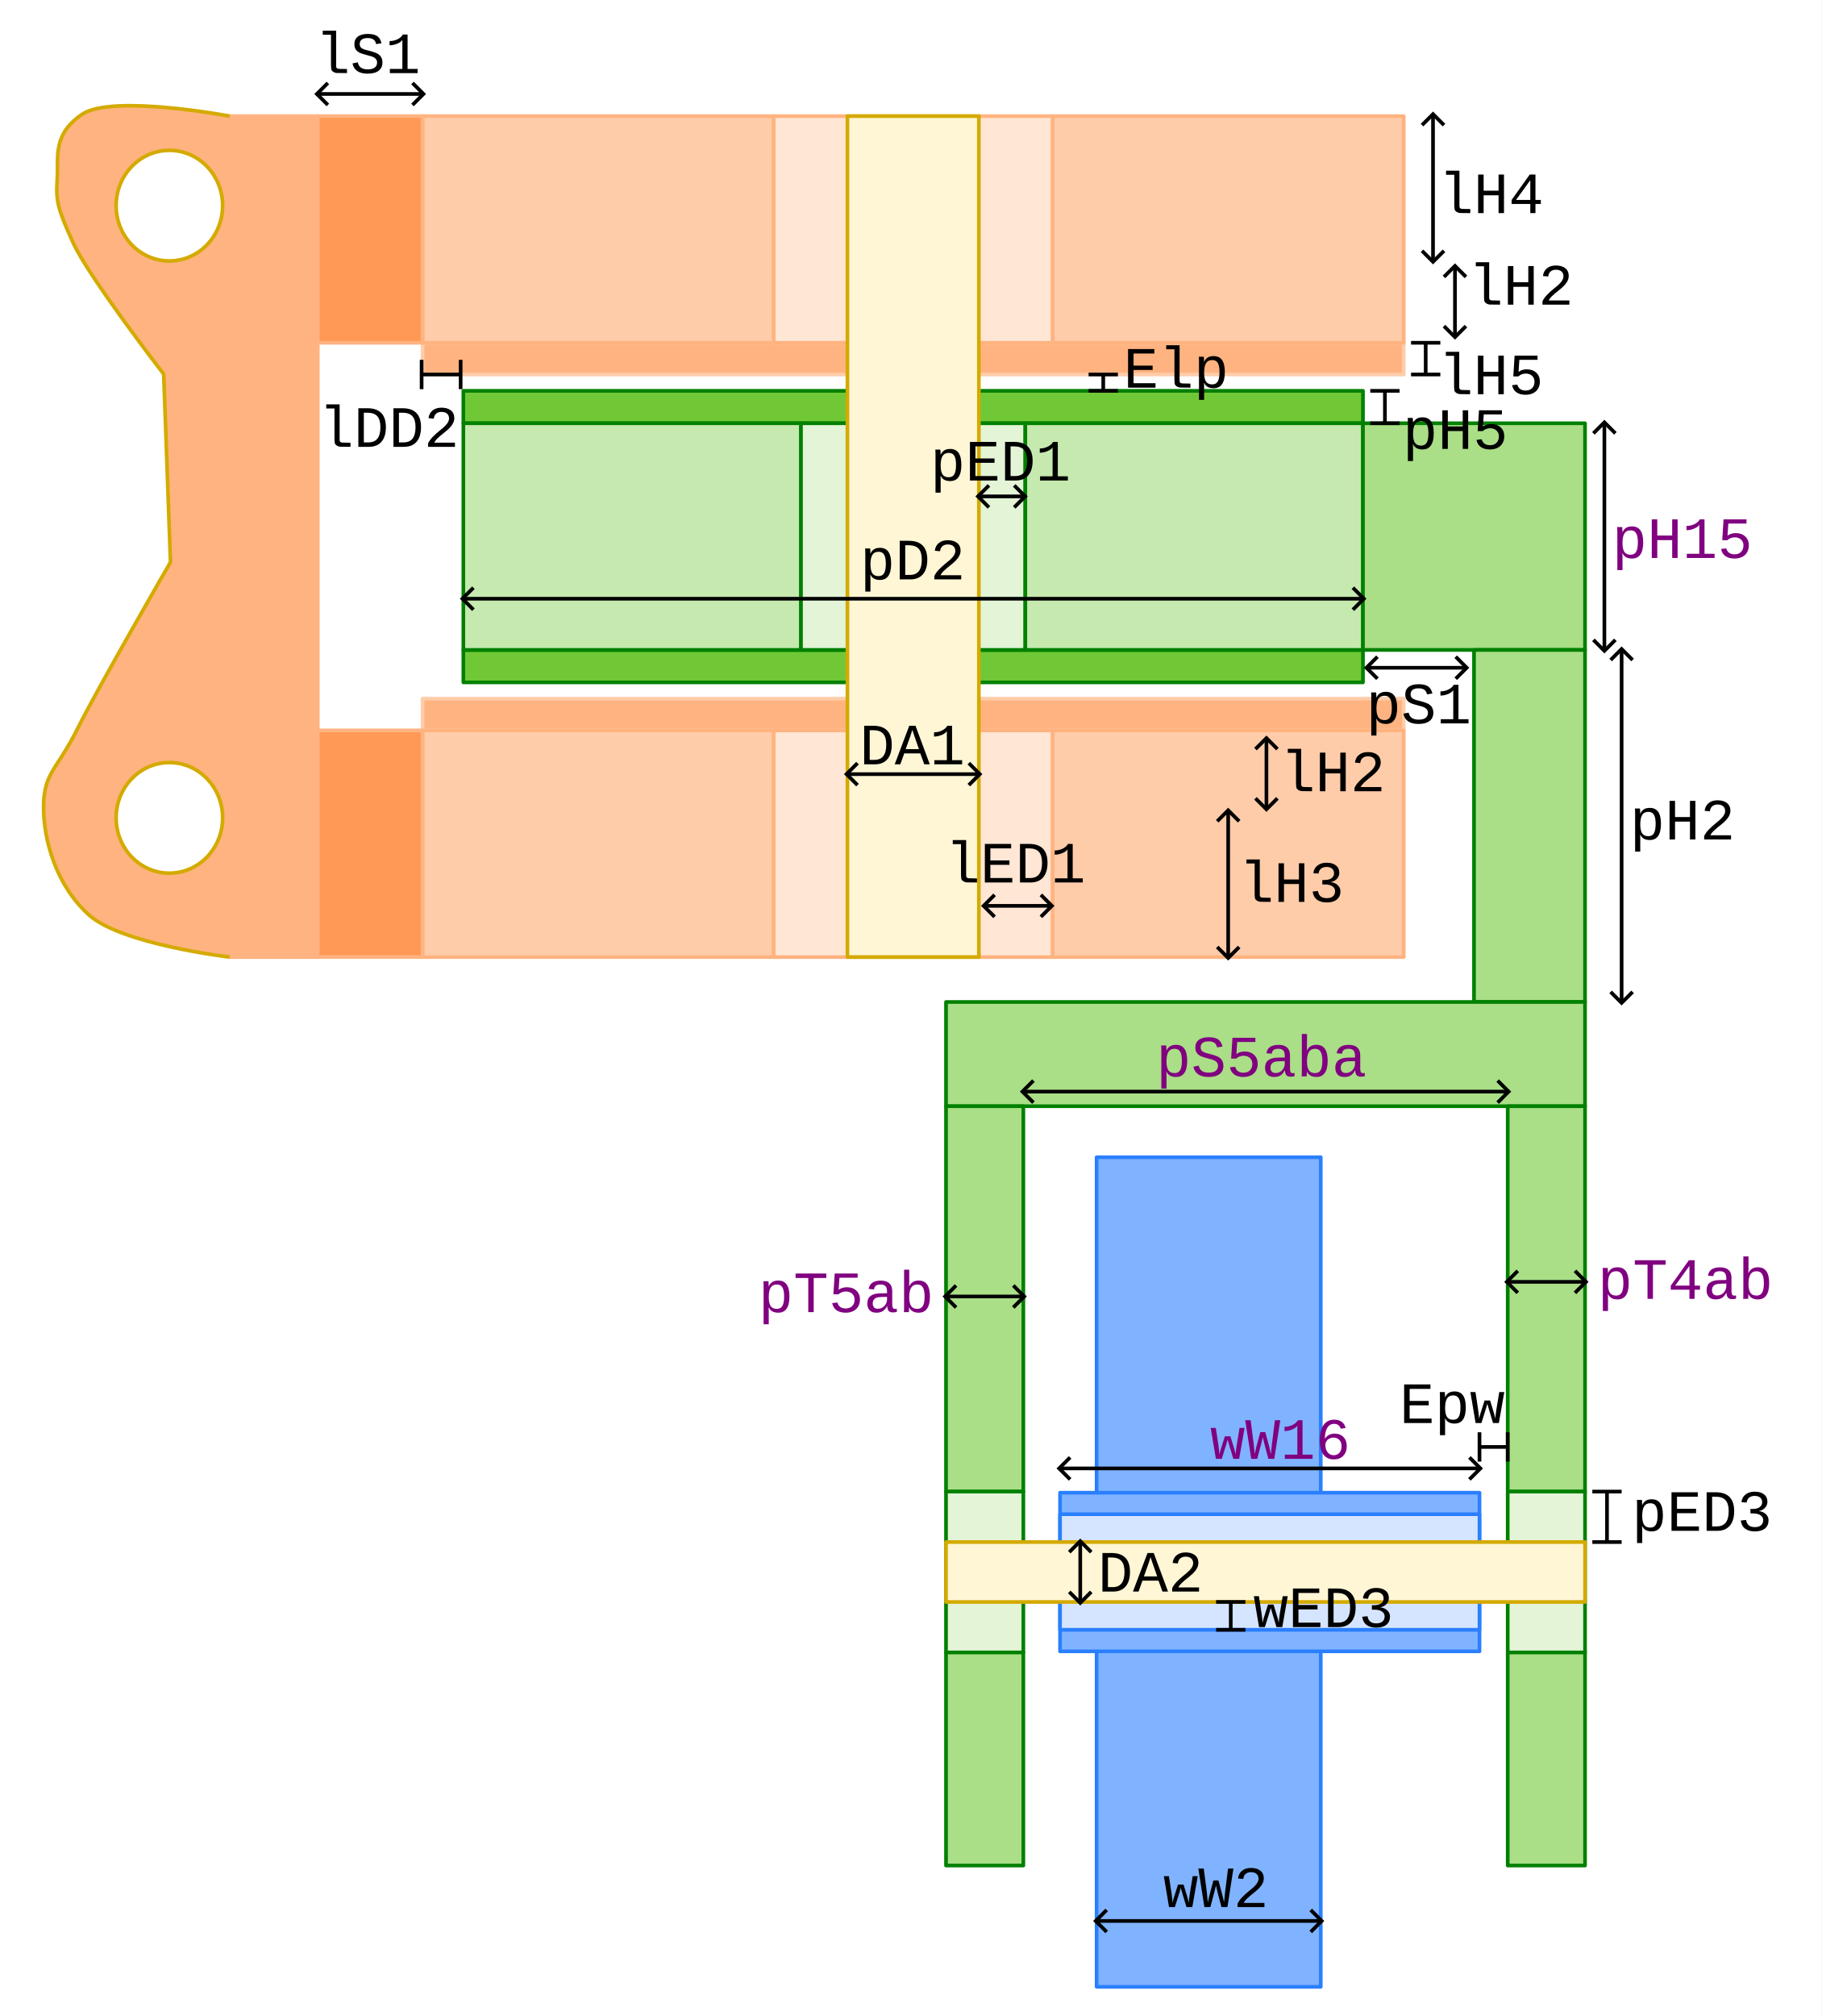
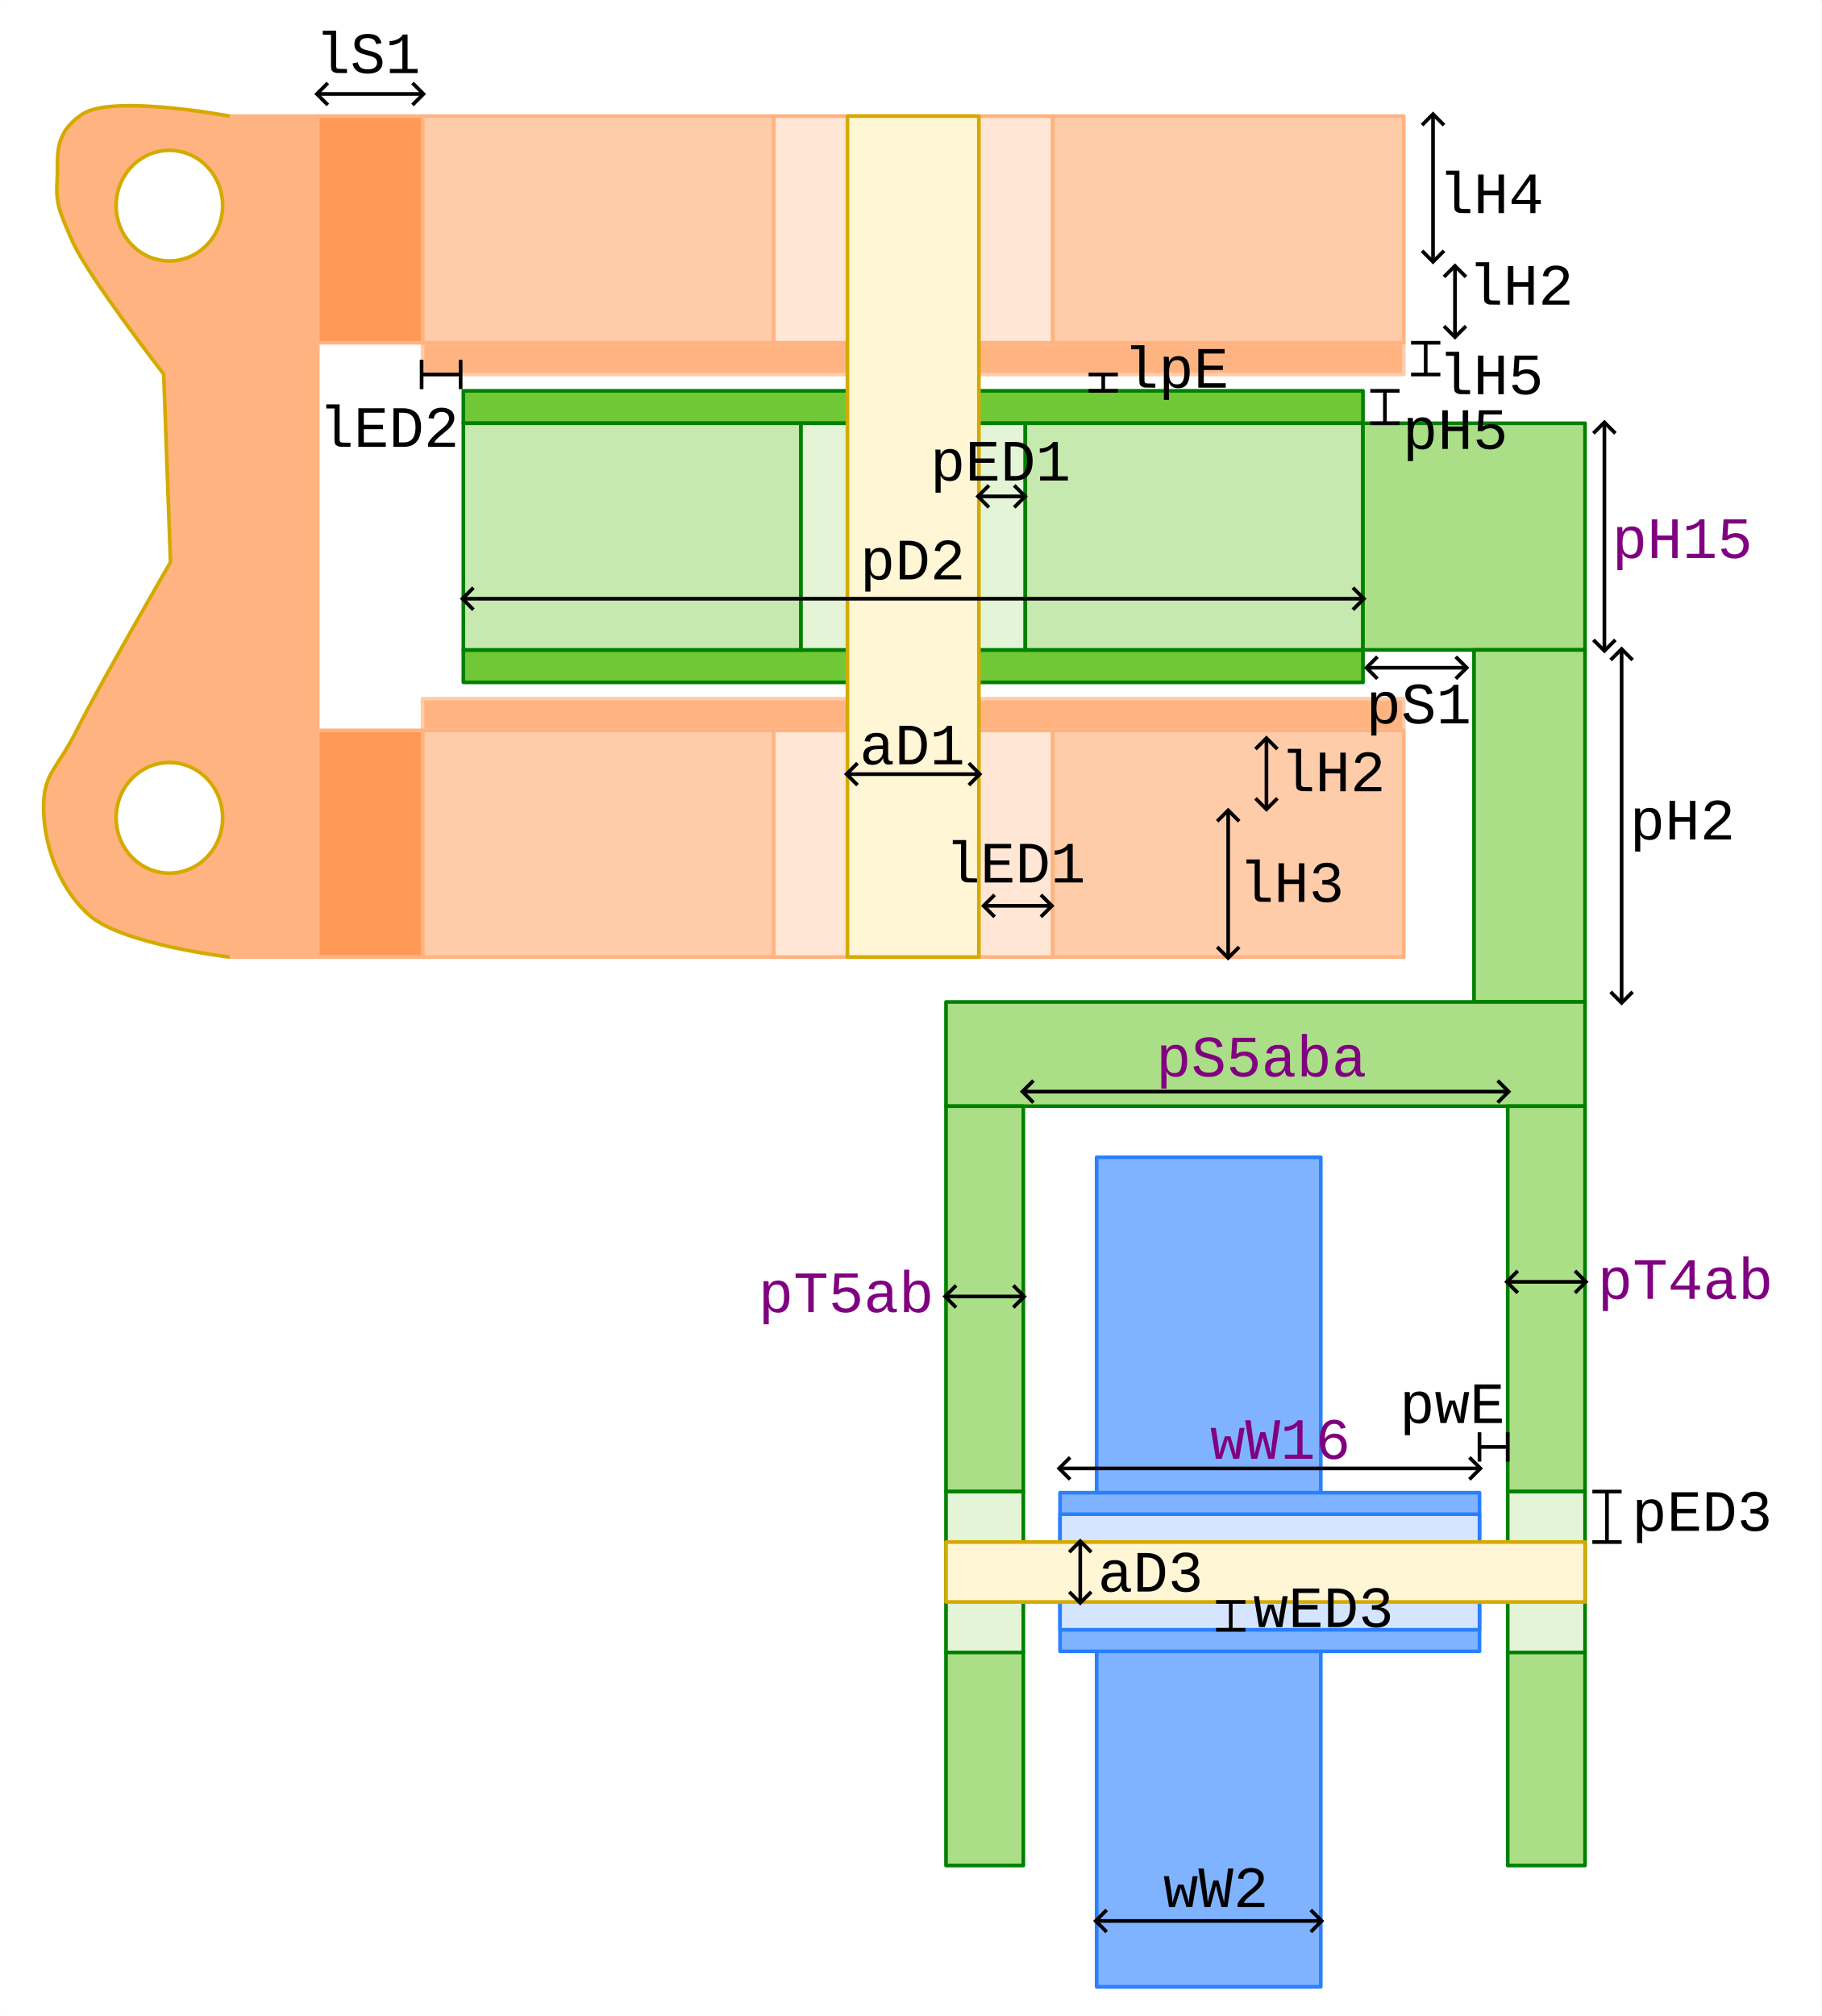
<svg xmlns="http://www.w3.org/2000/svg" width="498" height="551" viewBox="0 0 131.762 145.785" version="1.1" id="svg1">
  <defs id="defs1">
    <rect x="57" y="557.188" width="102" height="48.331" id="rect26" />
    <rect x="95.5" y="604" width="73.5" height="36.5" id="rect25" />
    <rect x="86" y="532.644" width="117.324" height="35.356" id="rect24" />
    <rect x="508.591" y="488.66" width="61.409" height="33.84" id="rect22" />
    <rect x="74.5" y="508" width="71.021" height="40.5" id="rect21" />
    <rect x="45.223" y="472.672" width="118.323" height="37.479" id="rect19" />
    <rect x="45.842" y="417.538" width="73.839" height="36.55" id="rect18" />
    <rect x="82.392" y="424.972" width="86.729" height="63.188" id="rect17" />
    <rect x="117.879" y="446.654" width="76.126" height="58.852" id="rect16" />
    <rect x="67.642" y="429.308" width="141.127" height="40.267" id="rect15" />
    <rect x="67.642" y="447.273" width="83.455" height="41.387" id="rect14" />
    <rect x="128.854" y="353.849" width="55.754" height="32.404" id="rect13" />
    <rect x="46.462" y="425.591" width="99.059" height="52.657" id="rect12" />
    <rect x="67.642" y="429.308" width="104.577" height="50.179" id="rect11" />
    <rect x="164.475" y="366.739" width="65.047" height="34.382" id="rect10" />
    <rect x="160.139" y="368.598" width="55.135" height="27.687" id="rect9" />
    <rect x="188.016" y="375.102" width="40.267" height="23.541" id="rect8" />
    <rect x="175.316" y="368.598" width="41.816" height="27.687" id="rect7" />
    <rect x="180.582" y="371.695" width="33.762" height="24.589" id="rect6" />
    <rect x="166.334" y="371.076" width="42.745" height="27.567" id="rect5" />
    <marker style="overflow:visible" id="Stop" refX="0" refY="0" orient="auto" markerWidth="1" markerHeight="1" viewBox="0 0 1 1" preserveAspectRatio="xMidYMid">
      <path style="fill:none;stroke:context-stroke;stroke-width:1" d="M 0,4 V -4" id="path23" />
    </marker>
    <rect x="395.855" y="65.666" width="85.49" height="37.164" id="rect4" />
    <marker style="overflow:visible" id="ArrowWide" refX="0" refY="0" orient="auto-start-reverse" markerWidth="1" markerHeight="1" viewBox="0 0 1 1" preserveAspectRatio="xMidYMid">
      <path style="fill:none;stroke:context-stroke;stroke-width:1;stroke-linecap:butt" d="M 3,-3 0,0 3,3" transform="rotate(180,0.125,0)" id="path4" />
    </marker>
    <marker style="overflow:visible" id="ArrowWide-0" refX="0" refY="0" orient="auto-start-reverse" markerWidth="1" markerHeight="1" viewBox="0 0 1 1" preserveAspectRatio="xMidYMid">
      <path style="fill:none;stroke:context-stroke;stroke-width:1;stroke-linecap:butt" d="M 3,-3 0,0 3,3" transform="rotate(180,0.125,0)" id="path4-9" />
    </marker>
    <marker style="overflow:visible" id="ArrowWide-1" refX="0" refY="0" orient="auto-start-reverse" markerWidth="1" markerHeight="1" viewBox="0 0 1 1" preserveAspectRatio="xMidYMid">
      <path style="fill:none;stroke:context-stroke;stroke-width:1;stroke-linecap:butt" d="M 3,-3 0,0 3,3" transform="rotate(180,0.125,0)" id="path4-8" />
    </marker>
    <rect x="46.462" y="425.591" width="99.059" height="52.657" id="rect12-7" />
    <marker style="overflow:visible" id="ArrowWide-7" refX="0" refY="0" orient="auto-start-reverse" markerWidth="1" markerHeight="1" viewBox="0 0 1 1" preserveAspectRatio="xMidYMid">
      <path style="fill:none;stroke:context-stroke;stroke-width:1;stroke-linecap:butt" d="M 3,-3 0,0 3,3" transform="rotate(180,0.125,0)" id="path4-3" />
    </marker>
    <marker style="overflow:visible" id="ArrowWide-1-9" refX="0" refY="0" orient="auto-start-reverse" markerWidth="1" markerHeight="1" viewBox="0 0 1 1" preserveAspectRatio="xMidYMid">
      <path style="fill:none;stroke:context-stroke;stroke-width:1;stroke-linecap:butt" d="M 3,-3 0,0 3,3" transform="rotate(180,0.125,0)" id="path4-8-4" />
    </marker>
    <rect x="46.462" y="425.591" width="99.059" height="52.657" id="rect12-6" />
    <rect x="46.462" y="425.591" width="99.059" height="52.657" id="rect12-7-6" />
    <rect x="508.591" y="488.66" width="61.409" height="33.84" id="rect22-5" />
  </defs>
  <g id="layer1" transform="translate(-8.069791,-21.29896)">
    <rect style="fill:#ffffff;stroke:#ffffff;stroke-width:0.265;stroke-linejoin:round" id="rect27" width="131.498" height="145.521" x="8.202" y="21.431" />
    <rect style="fill:#71c837;stroke:#008000;stroke-width:0.265;stroke-linejoin:round" id="rect2-1-3-3-3-1" width="65.071" height="2.346" x="41.585" y="68.298" />
    <rect style="fill:#71c837;stroke:#008000;stroke-width:0.265;stroke-linejoin:round" id="rect2-1-3-3-3" width="65.071" height="2.346" x="41.585" y="49.561" />
    <rect style="fill:#80b3ff;stroke:#2a7fff;stroke-width:0.265;stroke-linejoin:round" id="rect2-1-3-8-6-6-7-9-9" width="16.214" height="59.99" x="87.39" y="104.983" />
    <rect style="fill:#80b3ff;stroke:#2a7fff;stroke-width:0.265;stroke-linejoin:round" id="rect2-1-3-8-6-6-7-9" width="30.34" height="11.474" x="84.745" y="129.241" />
    <rect style="fill:#ffb380;stroke:#ffccaa;stroke-width:0.265;stroke-linejoin:round" id="rect2-3-3-6-2-0-4" width="70.972" height="2.295" x="38.635" y="71.823" />
    <rect style="fill:#ffb380;stroke:#ffccaa;stroke-width:0.265;stroke-linejoin:round" id="rect2-3-3-6-2-0" width="70.972" height="2.295" x="38.635" y="46.086" />
    <rect style="fill:#c6e9af;stroke:#008000;stroke-width:0.265;stroke-linejoin:round" id="rect2" width="24.422" height="16.391" x="41.585" y="51.907" />
    <rect style="fill:#e3f4d7;stroke:#008000;stroke-width:0.265;stroke-linejoin:round" id="rect2-3" width="16.227" height="16.391" x="66.007" y="51.907" />
    <rect style="fill:#c6e9af;stroke:#008000;stroke-width:0.265;stroke-linejoin:round" id="rect2-1" width="24.422" height="16.391" x="82.234" y="51.907" />
    <rect style="fill:#ffe6d5;stroke:#ffb380;stroke-width:0.265;stroke-linejoin:round" id="rect2-3-3" width="20.189" height="16.391" x="64.026" y="29.695" />
    <rect style="fill:#ffccaa;stroke:#ffb380;stroke-width:0.265;stroke-linejoin:round" id="rect2-3-3-6" width="25.391" height="16.391" x="84.215" y="29.695" />
    <rect style="fill:#ffccaa;stroke:#ffb380;stroke-width:0.265;stroke-linejoin:round" id="rect2-3-3-6-2" width="25.391" height="16.391" x="38.635" y="29.695" />
    <rect style="fill:#ffe6d5;stroke:#ffb380;stroke-width:0.265;stroke-linejoin:round" id="rect2-3-3-5" width="20.189" height="16.391" x="64.026" y="74.118" />
    <rect style="fill:#ffccaa;stroke:#ffb380;stroke-width:0.265;stroke-linejoin:round" id="rect2-3-3-6-9" width="25.391" height="16.391" x="84.215" y="74.118" />
    <rect style="fill:#ffccaa;stroke:#ffb380;stroke-width:0.265;stroke-linejoin:round" id="rect2-3-3-6-2-2" width="25.391" height="16.391" x="38.635" y="74.118" />
    <rect style="fill:#aade87;stroke:#008000;stroke-width:0.265;stroke-linejoin:round" id="rect2-1-3" width="16.063" height="16.391" x="106.656" y="51.907" />
    <rect style="fill:#aade87;stroke:#008000;stroke-width:0.265;stroke-linejoin:round" id="rect2-1-3-3" width="8.031" height="25.457" x="114.688" y="68.298" />
    <rect style="fill:#aade87;stroke:#008000;stroke-width:0.265;stroke-linejoin:round" id="rect2-1-3-8" width="46.222" height="7.54" x="76.497" y="93.755" />
    <rect style="fill:#aade87;stroke:#008000;stroke-width:0.265;stroke-linejoin:round" id="rect2-1-3-8-6" width="5.594" height="27.864" x="76.497" y="101.295" />
    <rect style="fill:#aade87;stroke:#008000;stroke-width:0.265;stroke-linejoin:round" id="rect2-1-3-8-6-2" width="5.594" height="27.864" x="117.126" y="101.295" />
    <rect style="fill:#fff6d5;stroke:#d4aa00;stroke-width:0.265;stroke-linejoin:round" id="rect2-3-5" width="9.507" height="60.813" x="69.367" y="29.695" />
    <rect style="fill:#e3f4d7;stroke:#008000;stroke-width:0.265;stroke-linejoin:round" id="rect2-1-3-8-6-6" width="5.594" height="11.637" x="76.497" y="129.159" />
    <rect style="fill:#e3f4d7;stroke:#008000;stroke-width:0.265;stroke-linejoin:round" id="rect2-1-3-8-6-6-5" width="5.594" height="11.637" x="117.126" y="129.159" />
    <rect style="fill:#aade87;stroke:#008000;stroke-width:0.265;stroke-linejoin:round" id="rect2-1-3-8-6-6-4" width="5.594" height="15.407" x="76.497" y="140.796" />
    <rect style="fill:#aade87;stroke:#008000;stroke-width:0.265;stroke-linejoin:round" id="rect2-1-3-8-6-6-5-4" width="5.594" height="15.407" x="117.126" y="140.796" />
    <rect style="fill:#ffb380;stroke:#ffb380;stroke-width:0.265;stroke-linejoin:round" id="rect2-3-3-6-2-4" width="6.378" height="60.813" x="24.678" y="29.695" />
    <path style="fill:#ffb380;stroke:#d4aa00;stroke-width:0.265;stroke-linejoin:round" d="m 24.678,90.509 c 0,0 -7.806,-0.912 -10.177,-3.049 -2.37,-2.136 -3.301,-5.427 -3.278,-7.868 0.023,-2.441 0.982,-2.636 2.459,-5.607 1.477,-2.971 6.72,-12.032 6.72,-12.032 L 19.911,48.353 c 0,0 -5.439,-7.034 -6.556,-9.507 -1.117,-2.472 -1.246,-2.966 -1.147,-4.589 0.099,-1.623 -0.362,-3.225 1.803,-4.693 2.165,-1.468 10.668,0.132 10.668,0.132" id="path2" />
    <ellipse style="fill:#ffffff;stroke:#d4aa00;stroke-width:0.265;stroke-linejoin:round" id="path3" cx="20.321" cy="80.441" rx="3.852" ry="4" />
    <ellipse style="fill:#ffffff;stroke:#d4aa00;stroke-width:0.265;stroke-linejoin:round" id="path3-8" cx="20.321" cy="36.17" rx="3.852" ry="4" />
    <rect style="fill:#ff9955;stroke:#ffb380;stroke-width:0.265;stroke-linejoin:round" id="rect2-3-3-6-2-8" width="7.578" height="16.391" x="31.056" y="29.695" />
    <rect style="fill:#ff9955;stroke:#ffb380;stroke-width:0.265;stroke-linejoin:round" id="rect2-3-3-6-2-8-7" width="7.578" height="16.391" x="31.056" y="74.118" />
    <rect style="fill:#d5e5ff;stroke:#2a7fff;stroke-width:0.265;stroke-linejoin:round" id="rect2-1-3-8-6-6-7" width="30.34" height="8.359" x="84.745" y="130.798" />
    <rect style="fill:#fff6d5;stroke:#d4aa00;stroke-width:0.265;stroke-linejoin:round" id="rect2-3-5-3" width="46.222" height="4.332" x="76.497" y="132.812" />
    <path style="fill:#71c837;stroke:#000000;stroke-width:0.265;stroke-linejoin:round;marker-start:url(#ArrowWide);marker-end:url(#ArrowWide)" d="m 31.056,28.095 h 7.578" id="path1" />
    <text xml:space="preserve" transform="matrix(0.2645833,0,0,0.2645833,-73.87535,5.443664)" id="text4" style="font-size:16px;line-height:normal;font-family:'Liberation Mono';-inkscape-font-specification:'Liberation Mono';text-decoration-color:#000000;white-space:pre;shape-inside:url(#rect4);display:inline;fill:#000000;stroke-width:1;-inkscape-stroke:none;stop-color:#000000">
      <tspan x="395.855" y="79.902" id="tspan1">lS1</tspan>
    </text>
    <path style="fill:#71c837;stroke:#000000;stroke-width:0.265;stroke-linejoin:round;marker-start:url(#Stop);marker-end:url(#Stop)" d="M 38.566,48.381 H 41.389" id="path5" />
    <text xml:space="preserve" transform="matrix(0.2645833,0,0,0.2645833,-12.8953,-48.33646)" id="text5" style="font-size:16px;line-height:normal;font-family:'Liberation Mono';-inkscape-font-specification:'Liberation Mono';text-decoration-color:#000000;white-space:pre;shape-inside:url(#rect5);display:inline;fill:#000000;stroke-width:1;-inkscape-stroke:none;stop-color:#000000">
-       <tspan x="166.334" y="385.313" id="tspan2">lDD2</tspan>
+       <tspan x="166.334" y="385.313" id="tspan2">lED2</tspan>
    </text>
    <path style="fill:#71c837;stroke:#000000;stroke-width:0.265;stroke-linejoin:round;marker-start:url(#ArrowWide);marker-end:url(#ArrowWide)" d="M 41.585,64.594 H 106.656" id="path6" />
    <text xml:space="preserve" transform="matrix(0.2645833,0,0,0.2645833,22.49599,-38.91535)" id="text6" style="font-size:16px;line-height:normal;font-family:'Liberation Mono';-inkscape-font-specification:'Liberation Mono';text-decoration-color:#000000;white-space:pre;shape-inside:url(#rect6);display:inline;fill:#000000;stroke-width:1;-inkscape-stroke:none;stop-color:#000000">
      <tspan x="180.582" y="385.932" id="tspan3">pD2</tspan>
    </text>
    <path style="fill:#71c837;stroke:#000000;stroke-width:0.265;stroke-linejoin:round;marker-start:url(#ArrowWide);marker-end:url(#ArrowWide)" d="m 106.974,69.586 h 7.119" id="path7" />
    <text xml:space="preserve" transform="matrix(0.2645833,0,0,0.2645833,60.48884,-27.68332)" id="text7" style="font-size:16px;line-height:normal;font-family:'Liberation Mono';-inkscape-font-specification:'Liberation Mono';text-decoration-color:#000000;white-space:pre;shape-inside:url(#rect7);display:inline;fill:#000000;stroke-width:1;-inkscape-stroke:none;stop-color:#000000">
      <tspan x="175.316" y="382.834" id="tspan4">pS1</tspan>
    </text>
    <path style="fill:#71c837;stroke:#000000;stroke-width:0.265;stroke-linejoin:round;marker-start:url(#ArrowWide);marker-end:url(#ArrowWide)" d="m 69.367,77.279 h 9.507" id="path8" />
    <text xml:space="preserve" transform="matrix(0.2645833,0,0,0.2645833,20.49923,-26.44208)" id="text8" style="font-size:16px;line-height:normal;font-family:'Liberation Mono';-inkscape-font-specification:'Liberation Mono';text-decoration-color:#000000;white-space:pre;shape-inside:url(#rect8);display:inline;fill:#000000;stroke-width:1;-inkscape-stroke:none;stop-color:#000000">
-       <tspan x="188.016" y="389.338" id="tspan5">DA1</tspan>
+       <tspan x="188.016" y="389.338" id="tspan5">aD1</tspan>
    </text>
    <path style="fill:#71c837;stroke:#000000;stroke-width:0.265;stroke-linejoin:round;marker-start:url(#ArrowWide);marker-end:url(#ArrowWide)" d="m 79.282,86.804 4.807,-6e-6" id="path9" />
    <text xml:space="preserve" transform="matrix(0.2645833,0,0,0.2645833,34.06123,-16.17669)" id="text9" style="font-size:16px;line-height:normal;font-family:'Liberation Mono';-inkscape-font-specification:'Liberation Mono';text-decoration-color:#000000;white-space:pre;shape-inside:url(#rect9);display:inline;fill:#000000;stroke-width:1;-inkscape-stroke:none;stop-color:#000000">
      <tspan x="160.139" y="382.834" id="tspan6">lED1</tspan>
    </text>
    <path style="fill:#71c837;stroke:#000000;stroke-width:0.265;stroke-linejoin:round;marker-start:url(#ArrowWide-0);marker-end:url(#ArrowWide-0)" d="m 78.874,57.195 3.284,-6e-6" id="path9-6" />
    <text xml:space="preserve" transform="matrix(0.2645833,0,0,0.2645833,31.83525,-44.75375)" id="text10" style="font-size:16px;line-height:normal;font-family:'Liberation Mono';-inkscape-font-specification:'Liberation Mono';text-decoration-color:#000000;white-space:pre;shape-inside:url(#rect10);display:inline;fill:#000000;stroke-width:1;-inkscape-stroke:none;stop-color:#000000">
      <tspan x="164.475" y="380.977" id="tspan7">pED1</tspan>
    </text>
    <path style="fill:#71c837;stroke:#000000;stroke-width:0.265;stroke-linejoin:round;marker-start:url(#Stop);marker-end:url(#Stop)" d="M 108.244,51.907 V 49.561" id="path10" />
    <path style="fill:#71c837;stroke:#000000;stroke-width:0.265;stroke-linejoin:round;marker-start:url(#Stop);marker-end:url(#Stop)" d="M 111.194,48.381 V 46.086" id="path11" />
    <text xml:space="preserve" transform="matrix(0.2645833,0,0,0.2645833,94.20037,-67.54964)" id="text11" style="font-size:16px;line-height:normal;font-family:'Liberation Mono';-inkscape-font-specification:'Liberation Mono';text-decoration-color:#000000;white-space:pre;shape-inside:url(#rect11);display:inline;fill:#000000;stroke-width:1;-inkscape-stroke:none;stop-color:#000000">
      <tspan x="67.643" y="443.545" id="tspan8">lH5</tspan>
    </text>
    <path style="fill:#71c837;stroke:#000000;stroke-width:0.265;stroke-linejoin:round;marker-start:url(#ArrowWide);marker-end:url(#ArrowWide)" d="m 113.311,45.611 1e-5,-5.017" id="path12" />
    <path style="fill:#71c837;stroke:#000000;stroke-width:0.265;stroke-linejoin:round;marker-start:url(#ArrowWide-1);marker-end:url(#ArrowWide-1)" d="m 111.723,40.166 10e-6,-10.548" id="path12-0" />
    <text xml:space="preserve" transform="matrix(0.2645833,0,0,0.2645833,101.9711,-73.0417)" id="text12" style="font-size:16px;line-height:normal;font-family:'Liberation Mono';-inkscape-font-specification:'Liberation Mono';text-decoration-color:#000000;white-space:pre;shape-inside:url(#rect12);display:inline;fill:#000000;stroke-width:1;-inkscape-stroke:none;stop-color:#000000">
      <tspan x="46.461" y="439.828" id="tspan9">lH2</tspan>
    </text>
    <text xml:space="preserve" transform="matrix(0.2645833,0,0,0.2645833,99.82018,-79.66054)" id="text12-2" style="font-size:16px;line-height:normal;font-family:'Liberation Mono';-inkscape-font-specification:'Liberation Mono';text-decoration-color:#000000;white-space:pre;shape-inside:url(#rect12-7);display:inline;fill:#000000;stroke-width:1;-inkscape-stroke:none;stop-color:#000000">
      <tspan x="46.461" y="439.828" id="tspan10">lH4</tspan>
    </text>
    <path style="fill:#71c837;stroke:#000000;stroke-width:0.265;stroke-linejoin:round;marker-start:url(#ArrowWide-7);marker-end:url(#ArrowWide-7)" d="m 99.675,79.757 1e-5,-5.017" id="path12-9" />
    <path style="fill:#71c837;stroke:#000000;stroke-width:0.265;stroke-linejoin:round;marker-start:url(#ArrowWide-1-9);marker-end:url(#ArrowWide-1-9)" d="m 96.907,90.508 1e-5,-10.548" id="path12-0-5" />
    <text xml:space="preserve" transform="matrix(0.2645833,0,0,0.2645833,88.37275,-37.85507)" id="text12-6" style="font-size:16px;line-height:normal;font-family:'Liberation Mono';-inkscape-font-specification:'Liberation Mono';text-decoration-color:#000000;white-space:pre;shape-inside:url(#rect12-6);display:inline;fill:#000000;stroke-width:1;-inkscape-stroke:none;stop-color:#000000">
      <tspan x="46.461" y="439.828" id="tspan11">lH2</tspan>
    </text>
    <text xml:space="preserve" transform="matrix(0.2645833,0,0,0.2645833,85.38003,-29.85365)" id="text12-2-5" style="font-size:16px;line-height:normal;font-family:'Liberation Mono';-inkscape-font-specification:'Liberation Mono';text-decoration-color:#000000;white-space:pre;shape-inside:url(#rect12-7-6);display:inline;fill:#000000;stroke-width:1;-inkscape-stroke:none;stop-color:#000000">
      <tspan x="46.461" y="439.828" id="tspan12">lH3</tspan>
    </text>
    <path style="fill:#71c837;stroke:#000000;stroke-width:0.265;stroke-linejoin:round;marker-start:url(#Stop);marker-end:url(#Stop)" d="M 87.87,49.561 V 48.381" id="path13" />
    <text xml:space="preserve" transform="matrix(0.2645833,0,0,0.2645833,55.23675,-48.05691)" id="text13" style="font-size:16px;line-height:normal;font-family:'Liberation Mono';-inkscape-font-specification:'Liberation Mono';text-decoration-color:#000000;white-space:pre;shape-inside:url(#rect13);display:inline;fill:#000000;stroke-width:1;-inkscape-stroke:none;stop-color:#000000">
-       <tspan x="128.854" y="368.086" id="tspan20">Elp</tspan>
+       <tspan x="128.854" y="368.086" id="tspan13">lpE</tspan>
    </text>
    <text xml:space="preserve" transform="matrix(0.2645833,0,0,0.2645833,91.62416,-68.34933)" id="text14" style="font-size:16px;line-height:normal;font-family:'Liberation Mono';-inkscape-font-specification:'Liberation Mono';text-decoration-color:#000000;white-space:pre;shape-inside:url(#rect14);display:inline;fill:#000000;stroke-width:1;-inkscape-stroke:none;stop-color:#000000">
-       <tspan x="67.643" y="461.51" id="tspan23">pH5</tspan>
+       <tspan x="67.643" y="461.51" id="tspan14">pH5</tspan>
    </text>
    <path style="fill:#71c837;stroke:#000000;stroke-width:0.265;stroke-linejoin:round;marker-start:url(#ArrowWide);marker-end:url(#ArrowWide)" d="M 124.119,51.907 V 68.298" id="path14" />
    <text xml:space="preserve" transform="matrix(0.2645833,0,0,0.2645833,106.7747,-55.70681)" id="text15" style="font-size:16px;line-height:normal;font-family:'Liberation Mono';-inkscape-font-specification:'Liberation Mono';text-decoration-color:#000000;white-space:pre;shape-inside:url(#rect15);display:inline;fill:#800080;stroke-width:1;-inkscape-stroke:none;stop-color:#000000">
-       <tspan x="67.643" y="443.545" id="tspan27">pH15</tspan>
+       <tspan x="67.643" y="443.545" id="tspan15">pH15</tspan>
    </text>
    <path style="fill:#71c837;stroke:#000000;stroke-width:0.265;stroke-linejoin:round;marker-start:url(#ArrowWide);marker-end:url(#ArrowWide)" d="M 125.365,68.298 V 93.755" id="path15" />
    <text xml:space="preserve" transform="matrix(0.2645833,0,0,0.2645833,94.76868,-39.94095)" id="text16" style="font-size:16px;line-height:normal;font-family:'Liberation Mono';-inkscape-font-specification:'Liberation Mono';text-decoration-color:#000000;white-space:pre;shape-inside:url(#rect16);display:inline;fill:#000000;stroke-width:1;-inkscape-stroke:none;stop-color:#000000">
-       <tspan x="117.879" y="460.891" id="tspan28">pH2</tspan>
+       <tspan x="117.879" y="460.891" id="tspan16">pH2</tspan>
    </text>
    <path style="fill:#800080;stroke:#000000;stroke-width:0.265;stroke-linejoin:round;marker-start:url(#ArrowWide);marker-end:url(#ArrowWide)" d="m 117.126,113.995 5.594,-1e-5" id="path16" />
    <text xml:space="preserve" transform="matrix(0.2645833,0,0,0.2645833,101.8239,-0.9834436)" id="text17" style="font-size:16px;line-height:normal;font-family:'Liberation Mono';-inkscape-font-specification:'Liberation Mono';text-decoration-color:#000000;white-space:pre;shape-inside:url(#rect17);display:inline;fill:#800080;stroke-width:1;-inkscape-stroke:none;stop-color:#000000">
-       <tspan x="82.393" y="439.207" id="tspan29">pT4ab</tspan>
+       <tspan x="82.393" y="439.207" id="tspan17">pT4ab</tspan>
    </text>
    <path style="fill:#800080;stroke:#000000;stroke-width:0.265;stroke-linejoin:round;marker-start:url(#ArrowWide);marker-end:url(#ArrowWide)" d="m 76.497,115.053 5.594,1e-5" id="path17" />
    <text xml:space="preserve" transform="matrix(0.2645833,0,0,0.2645833,50.78936,1.943412)" id="text18" style="font-size:16px;line-height:normal;font-family:'Liberation Mono';-inkscape-font-specification:'Liberation Mono';text-decoration-color:#000000;white-space:pre;shape-inside:url(#rect18);display:inline;fill:#800080;stroke-width:1;-inkscape-stroke:none;stop-color:#000000">
-       <tspan x="45.842" y="431.774" id="tspan30">pT5ab</tspan>
+       <tspan x="45.842" y="431.774" id="tspan18">pT5ab</tspan>
    </text>
    <path style="fill:#800080;stroke:#000000;stroke-width:0.265;stroke-linejoin:round;marker-start:url(#ArrowWide);marker-end:url(#ArrowWide)" d="M 82.091,100.236 H 117.126" id="path18" />
    <text xml:space="preserve" transform="matrix(0.2645833,0,0,0.2645833,79.72361,-29.69053)" id="text19" style="font-size:16px;line-height:normal;font-family:'Liberation Mono';-inkscape-font-specification:'Liberation Mono';text-decoration-color:#000000;white-space:pre;shape-inside:url(#rect19);display:inline;fill:#800080;stroke-width:1;-inkscape-stroke:none;stop-color:#000000">
-       <tspan x="45.223" y="486.908" id="tspan31">pS5aba</tspan>
+       <tspan x="45.223" y="486.908" id="tspan19">pS5aba</tspan>
    </text>
    <path style="fill:#800080;stroke:#000000;stroke-width:0.265;stroke-linejoin:round;marker-start:url(#ArrowWide);marker-end:url(#ArrowWide)" d="m 86.207,132.812 v 4.332" id="path19" />
    <text xml:space="preserve" transform="matrix(0.2645833,0,0,0.2645833,67.76567,-1.781457)" id="text21" style="font-size:16px;line-height:normal;font-family:'Liberation Mono';-inkscape-font-specification:'Liberation Mono';text-decoration-color:#000000;white-space:pre;shape-inside:url(#rect21);display:inline;fill:#000000;stroke-width:1;-inkscape-stroke:none;stop-color:#000000">
-       <tspan x="74.5" y="522.236" id="tspan32">DA2</tspan>
+       <tspan x="74.5" y="522.236" id="tspan20">aD3</tspan>
    </text>
    <path style="fill:#800080;stroke:#000000;stroke-width:0.265;stroke-linejoin:round;marker-start:url(#Stop);marker-end:url(#Stop)" d="m 124.307,129.159 v 3.653" id="path21" />
    <text xml:space="preserve" transform="matrix(0.2645833,0,0,0.2645833,-8.466666,-1.058333)" id="text22" style="font-size:16px;line-height:normal;font-family:'Liberation Mono';-inkscape-font-specification:'Liberation Mono';text-decoration-color:#000000;white-space:pre;shape-inside:url(#rect22);display:inline;fill:#000000;stroke-width:1;-inkscape-stroke:none;stop-color:#000000">
-       <tspan x="508.592" y="502.897" id="tspan33">pED3</tspan>
+       <tspan x="508.592" y="502.897" id="tspan21">pED3</tspan>
    </text>
    <path style="fill:#800080;stroke:#000000;stroke-width:0.265;stroke-linejoin:round;marker-start:url(#Stop);marker-end:url(#Stop)" d="m 97.093,137.143 v 2.014" id="path22" />
    <text xml:space="preserve" transform="matrix(0.2645833,0,0,0.2645833,-35.84845,5.901935)" id="text22-3" style="font-size:16px;line-height:normal;font-family:'Liberation Mono';-inkscape-font-specification:'Liberation Mono';text-decoration-color:#000000;white-space:pre;shape-inside:url(#rect22-5);display:inline;fill:#000000;stroke-width:1;-inkscape-stroke:none;stop-color:#000000">
-       <tspan x="508.592" y="502.897" id="tspan34">wED3</tspan>
+       <tspan x="508.592" y="502.897" id="tspan22">wED3</tspan>
    </text>
    <path style="fill:#800080;stroke:#000000;stroke-width:0.265;stroke-linejoin:round;marker-start:url(#ArrowWide);marker-end:url(#ArrowWide)" d="M 84.745,127.485 H 115.085" id="path24" />
-     <text xml:space="preserve" transform="matrix(0.2645833,0,0,0.2645833,72.84274,-17.90338)" id="text24" style="font-size:16px;line-height:normal;font-family:'Liberation Mono';-inkscape-font-specification:'Liberation Mono';text-decoration-color:#000000;white-space:pre;shape-inside:url(#rect24);fill:#800080;stroke-width:1;-inkscape-stroke:none;stop-color:#000000">
-       <tspan x="86" y="546.881" id="tspan35">wW16</tspan>
+     <text xml:space="preserve" transform="matrix(0.2645833,0,0,0.2645833,72.84274,-17.90338)" id="text24" style="font-size:16px;line-height:normal;font-family:'Liberation Mono';-inkscape-font-specification:'Liberation Mono';text-decoration-color:#000000;white-space:pre;shape-inside:url(#rect24);display:inline;fill:#800080;stroke-width:1;-inkscape-stroke:none;stop-color:#000000">
+       <tspan x="86" y="546.881" id="tspan23">wW16</tspan>
    </text>
    <path style="fill:#800080;stroke:#000000;stroke-width:0.265;stroke-linejoin:round;marker-start:url(#ArrowWide);marker-end:url(#ArrowWide)" d="M 87.39,160.21 H 103.605" id="path25" />
-     <text xml:space="preserve" transform="matrix(0.2645833,0,0,0.2645833,66.93958,-4.365625)" id="text25" style="font-size:16px;line-height:normal;font-family:'Liberation Mono';-inkscape-font-specification:'Liberation Mono';text-decoration-color:#000000;white-space:pre;shape-inside:url(#rect25);fill:#000000;stroke-width:1;-inkscape-stroke:none;stop-color:#000000">
-       <tspan x="95.5" y="618.236" id="tspan36">wW2</tspan>
+     <text xml:space="preserve" transform="matrix(0.2645833,0,0,0.2645833,66.93958,-4.365625)" id="text25" style="font-size:16px;line-height:normal;font-family:'Liberation Mono';-inkscape-font-specification:'Liberation Mono';text-decoration-color:#000000;white-space:pre;shape-inside:url(#rect25);display:inline;fill:#000000;stroke-width:1;-inkscape-stroke:none;stop-color:#000000">
+       <tspan x="95.5" y="618.236" id="tspan24">wW2</tspan>
    </text>
    <path style="fill:#800080;stroke:#000000;stroke-width:0.265;stroke-linejoin:round;marker-start:url(#Stop);marker-end:url(#Stop)" d="m 115.085,125.933 h 2.041" id="path26" />
-     <text xml:space="preserve" transform="matrix(0.2645833,0,0,0.2645833,94.21911,-26.9875)" id="text26" style="font-size:16px;line-height:normal;font-family:'Liberation Mono';-inkscape-font-specification:'Liberation Mono';text-decoration-color:#000000;white-space:pre;shape-inside:url(#rect26);fill:#000000;stroke-width:1;-inkscape-stroke:none;stop-color:#000000">
-       <tspan x="57" y="571.424" id="tspan37">Epw</tspan>
+     <text xml:space="preserve" transform="matrix(0.2645833,0,0,0.2645833,94.21911,-26.9875)" id="text26" style="font-size:16px;line-height:normal;font-family:'Liberation Mono';-inkscape-font-specification:'Liberation Mono';text-decoration-color:#000000;white-space:pre;shape-inside:url(#rect26);display:inline;fill:#000000;stroke-width:1;-inkscape-stroke:none;stop-color:#000000">
+       <tspan x="57" y="571.424" id="tspan25">pwE</tspan>
    </text>
  </g>
</svg>
